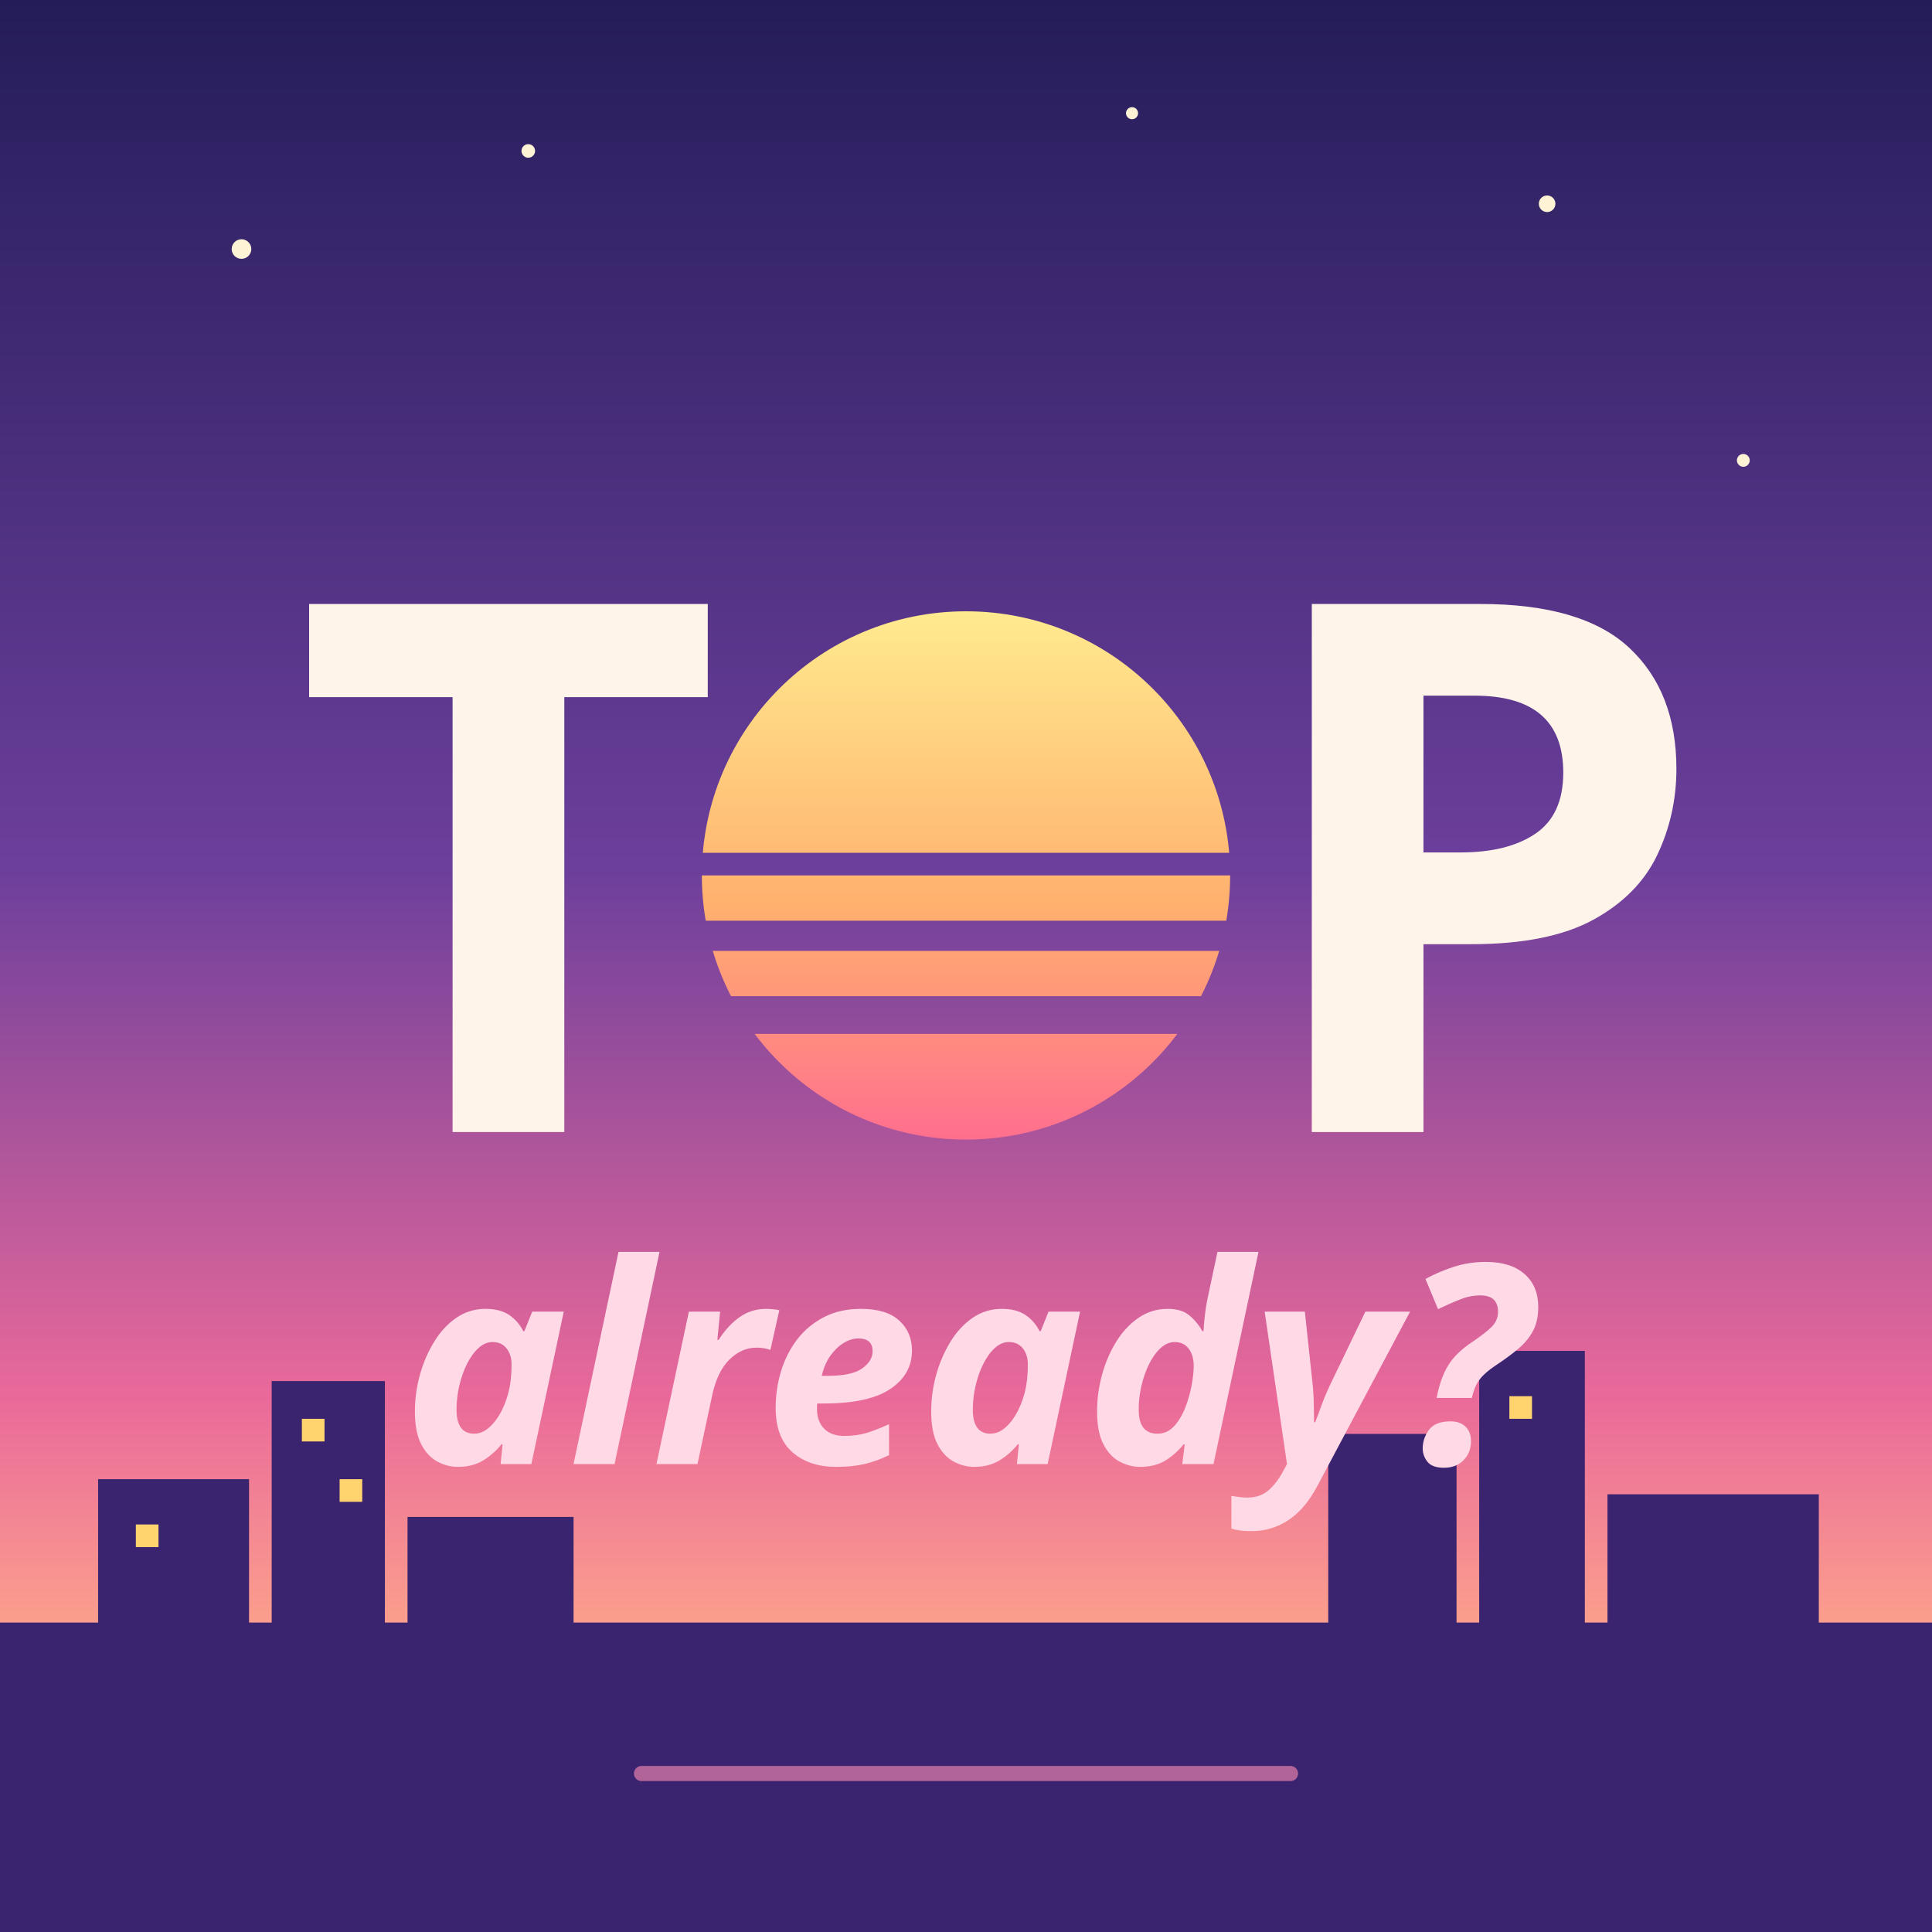
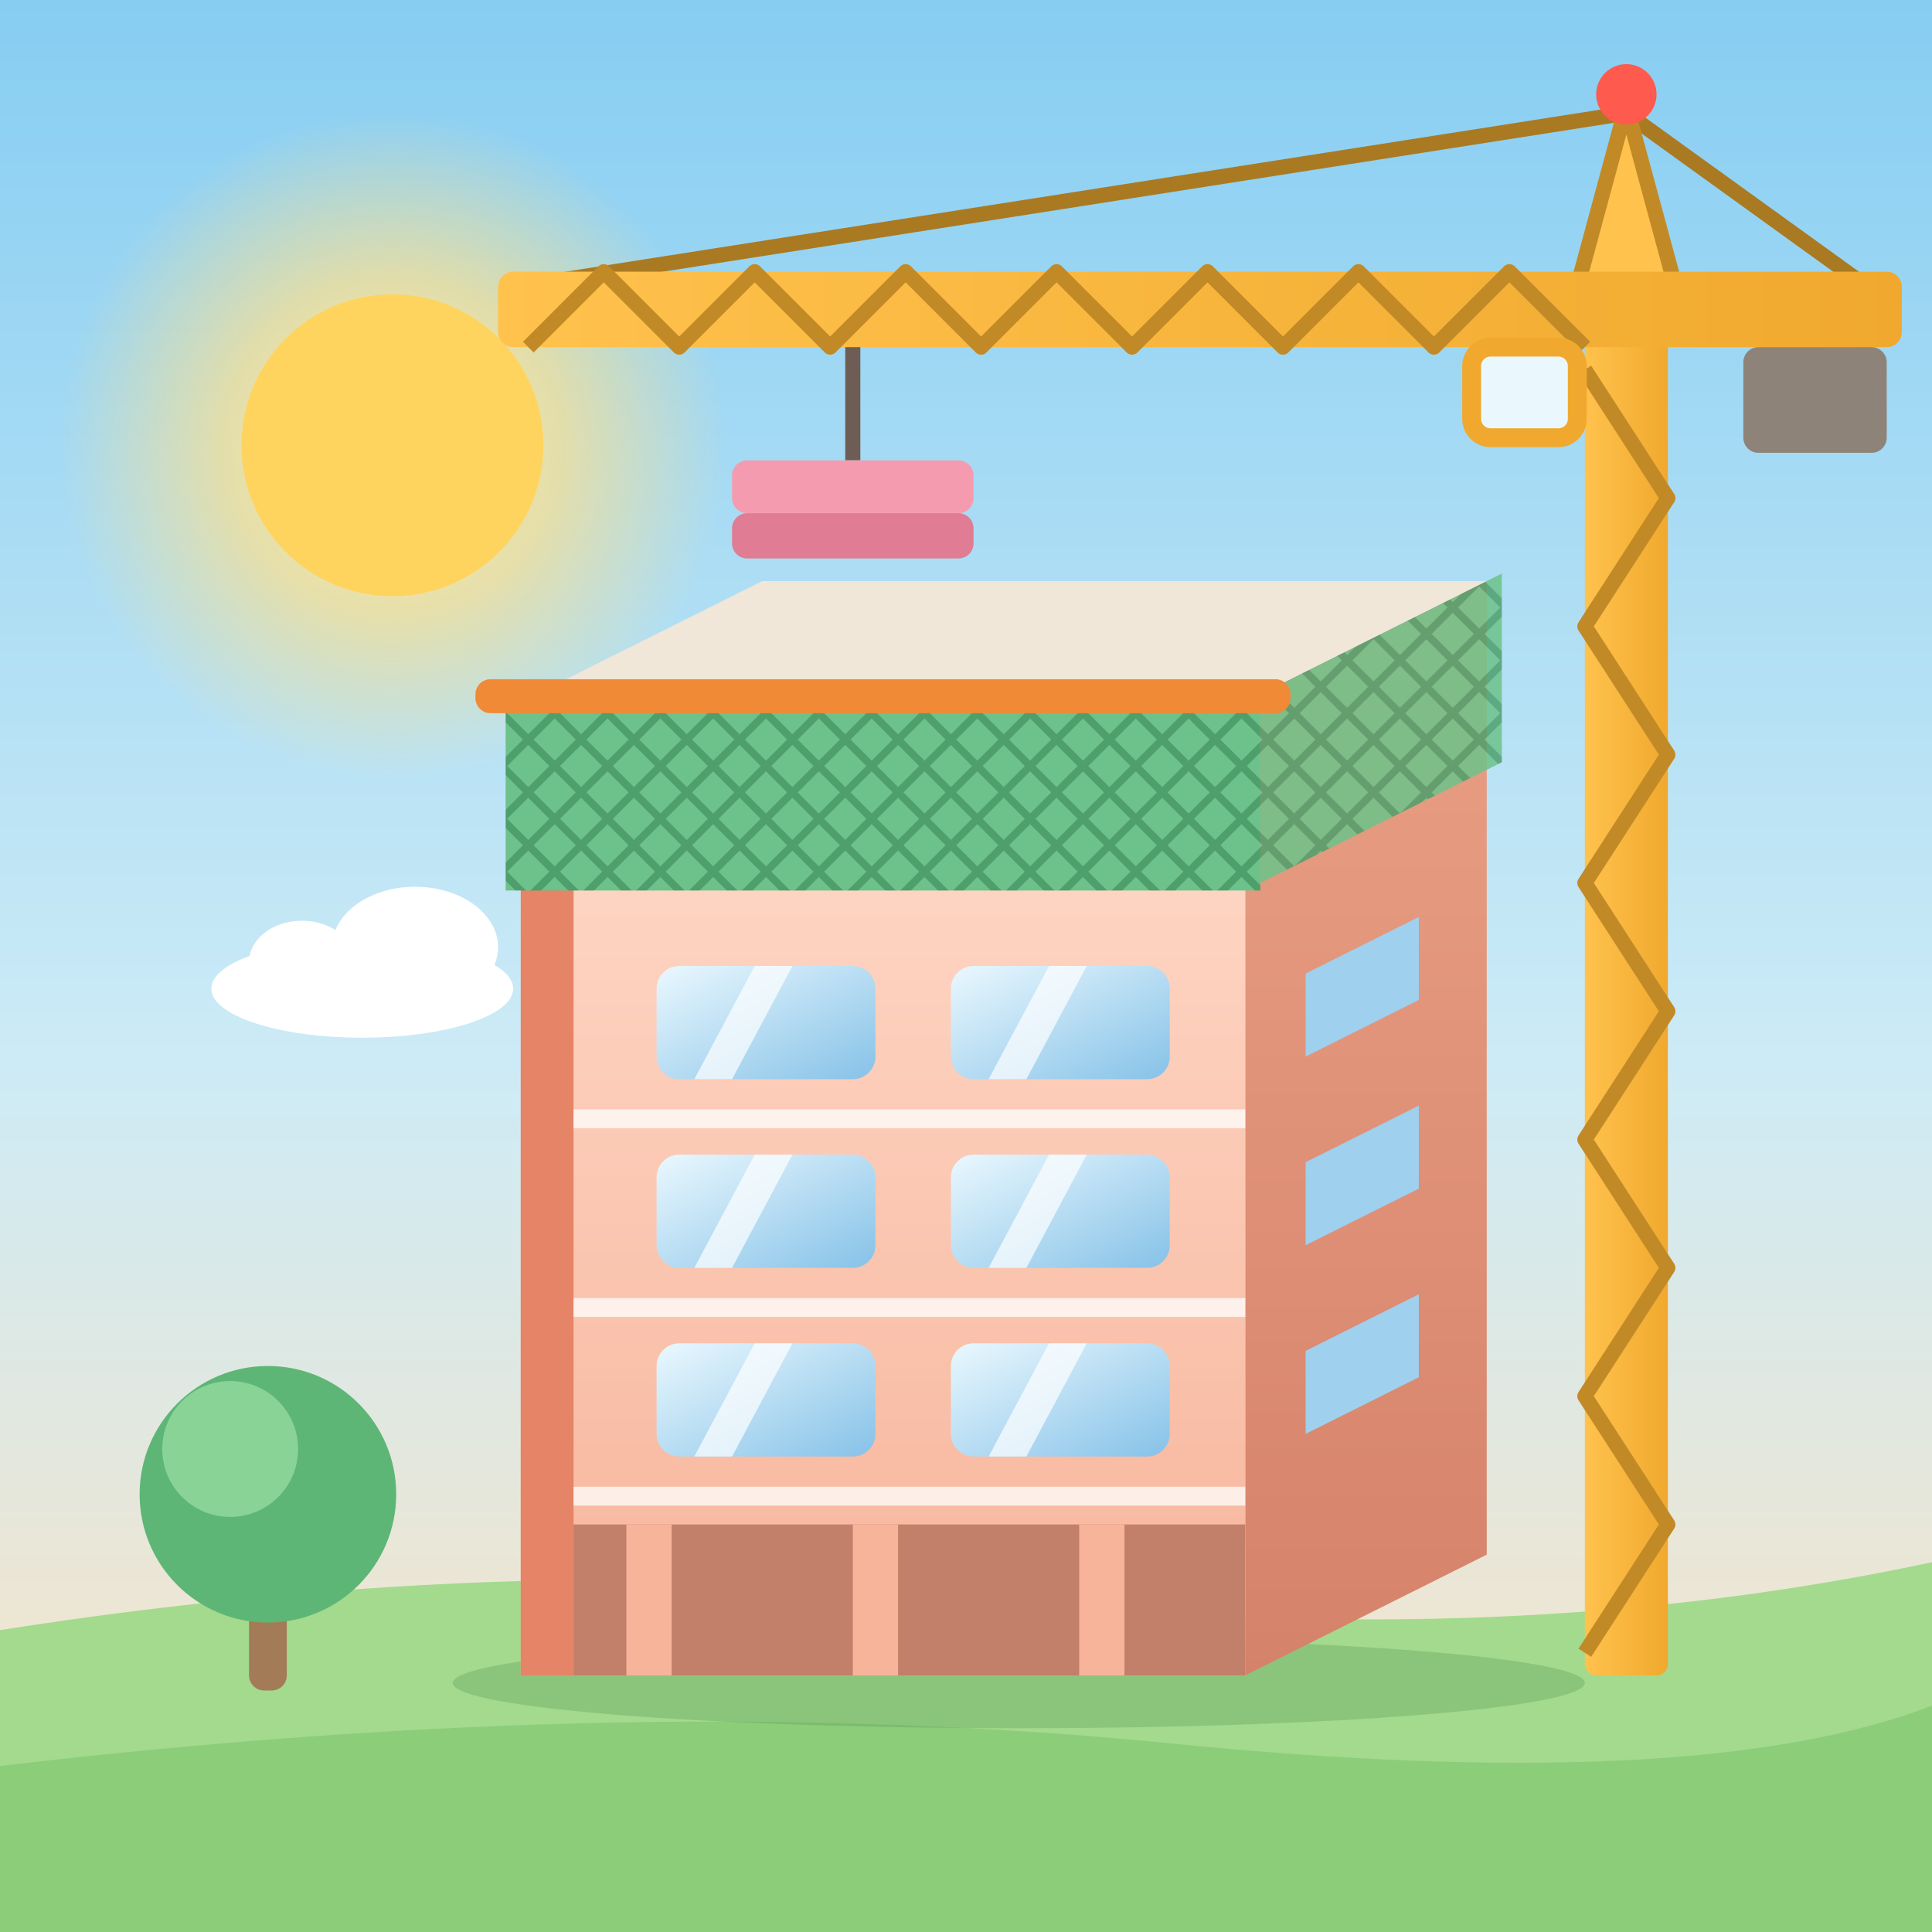
<svg xmlns="http://www.w3.org/2000/svg" viewBox="0 0 512 512">
  <defs>
    <linearGradient id="sky" x1="0" y1="0" x2="0" y2="1">
-       <stop offset="0" stop-color="#231C58" />
-       <stop offset=".45" stop-color="#6C3F9C" />
-       <stop offset=".72" stop-color="#E9699A" />
-       <stop offset=".86" stop-color="#FFA98A" />
+       <stop offset="0" stop-color="#86CDF2" />
+       <stop offset=".55" stop-color="#CDEBF6" />
+       <stop offset="1" stop-color="#FFE3BF" />
    </linearGradient>
-     <linearGradient id="sun" x1="0" y1="0" x2="0" y2="1">
-       <stop offset="0" stop-color="#FFEA8E" />
-       <stop offset=".55" stop-color="#FFB16E" />
-       <stop offset="1" stop-color="#FF6F8E" />
+     <radialGradient id="glow" cx=".5" cy=".5" r=".5">
+       <stop offset="0" stop-color="#FFF1BF" />
+       <stop offset=".5" stop-color="#FFE08A" stop-opacity=".7" />
+       <stop offset="1" stop-color="#FFE08A" stop-opacity="0" />
+     </radialGradient>
+     <linearGradient id="front" x1="0" y1="0" x2="0" y2="1">
+       <stop offset="0" stop-color="#FFDCCB" />
+       <stop offset="1" stop-color="#F7B49B" />
    </linearGradient>
-     <mask id="cut">
-       <rect width="512" height="512" fill="#fff" />
-       <g fill="#000">
-         <rect y="226" width="512" height="6" />
-         <rect y="244" width="512" height="8" />
-         <rect y="264" width="512" height="10" />
-       </g>
-     </mask>
+     <linearGradient id="side" x1="0" y1="0" x2="0" y2="1">
+       <stop offset="0" stop-color="#EAA185" />
+       <stop offset="1" stop-color="#D5826A" />
+     </linearGradient>
+     <linearGradient id="glass" x1="0" y1="0" x2="1" y2="1">
+       <stop offset="0" stop-color="#EAF8FE" />
+       <stop offset="1" stop-color="#86C2E8" />
+     </linearGradient>
+     <linearGradient id="crane" x1="0" y1="0" x2="1" y2="0">
+       <stop offset="0" stop-color="#FFC24D" />
+       <stop offset="1" stop-color="#F0A92E" />
+     </linearGradient>
+     <pattern id="net" width="14" height="14" patternUnits="userSpaceOnUse">
+       <rect width="14" height="14" fill="#6CC28A" />
+       <path d="M0 0L14 14M14 0L0 14" stroke="#4E9F6C" stroke-width="2" />
+     </pattern>
  </defs>
  <rect width="512" height="512" fill="url(#sky)" />
-   <g fill="#FFF3D6">
-     <circle cx="64" cy="66" r="2.6" />
-     <circle cx="140" cy="40" r="1.8" />
-     <circle cx="410" cy="54" r="2.2" />
-     <circle cx="462" cy="122" r="1.7" />
-     <circle cx="300" cy="30" r="1.6" />
+   <circle cx="104" cy="118" r="88" fill="url(#glow)" />
+   <circle cx="104" cy="118" r="40" fill="#FFD45E" />
+   <g fill="#fff">
+     <ellipse cx="96" cy="262" rx="40" ry="13" />
+     <ellipse cx="110" cy="251" rx="22" ry="16" />
+     <ellipse cx="80" cy="255" rx="14" ry="11" />
  </g>
-   <g fill="#3A2470" transform="translate(0 30)">
-     <rect x="0" y="400" width="512" height="112" />
-     <rect x="26" y="362" width="40" height="40" />
-     <rect x="72" y="336" width="30" height="66" />
-     <rect x="108" y="372" width="44" height="30" />
-     <rect x="352" y="350" width="34" height="52" />
-     <rect x="392" y="328" width="28" height="74" />
-     <rect x="426" y="366" width="56" height="36" />
+   <path d="M0 432 Q140 410 270 424 T512 414 V512 H0Z" fill="#A3DA8D" />
+   <path d="M0 468 Q170 448 310 462 T512 452 V512 H0Z" fill="#8CCD7A" />
+   <ellipse cx="270" cy="446" rx="150" ry="12" fill="#5F9E5A" opacity=".35" />
+   <path d="M330 186 L394 154 V412 L330 444Z" fill="url(#side)" />
+   <rect x="138" y="186" width="192" height="258" fill="url(#front)" />
+   <path d="M138 186 L202 154 H394 L330 186Z" fill="#F1E7D9" />
+   <rect x="138" y="186" width="14" height="258" fill="#E58466" />
+   <rect x="134" y="186" width="200" height="50" fill="url(#net)" />
+   <path d="M334 184 L398 152 V202 L334 234Z" fill="url(#net)" opacity=".85" />
+   <rect x="126" y="180" width="216" height="9" rx="4" fill="#F08A36" />
+   <g fill="url(#glass)">
+     <rect x="174" y="256" width="58" height="30" rx="6" />
+     <rect x="252" y="256" width="58" height="30" rx="6" />
+     <rect x="174" y="306" width="58" height="30" rx="6" />
+     <rect x="252" y="306" width="58" height="30" rx="6" />
+     <rect x="174" y="356" width="58" height="30" rx="6" />
+     <rect x="252" y="356" width="58" height="30" rx="6" />
  </g>
-   <g fill="#FFD36E" transform="translate(0 30)">
-     <rect x="80" y="346" width="6" height="6" />
-     <rect x="90" y="362" width="6" height="6" />
-     <rect x="400" y="340" width="6" height="6" />
-     <rect x="36" y="374" width="6" height="6" />
+   <g fill="#fff" opacity=".7">
+     <path d="M184 286 L200 256 H210 L194 286Z" />
+     <path d="M262 286 L278 256 H288 L272 286Z" />
+     <path d="M184 336 L200 306 H210 L194 336Z" />
+     <path d="M262 336 L278 306 H288 L272 336Z" />
+     <path d="M184 386 L200 356 H210 L194 386Z" />
+     <path d="M262 386 L278 356 H288 L272 386Z" />
  </g>
-   <text x="78" y="300" font-family="Figtree" font-weight="900" font-size="196" fill="#FFF4EA" letter-spacing="-6">T</text>
-   <circle cx="256" cy="232" r="70" fill="url(#sun)" mask="url(#cut)" />
-   <text x="330" y="300" font-family="Figtree" font-weight="900" font-size="196" fill="#FFF4EA" letter-spacing="-6">P</text>
-   <text x="256" y="388" text-anchor="middle" font-family="Fraunces" font-style="italic" font-weight="700" font-size="74" fill="#FFD9E6">already?</text>
-   <g stroke="#FF8FB3" stroke-width="4" stroke-linecap="round" opacity=".6">
-     <path d="M170 470 H342" />
+   <g fill="#fff" opacity=".75">
+     <rect x="152" y="294" width="178" height="5" />
+     <rect x="152" y="344" width="178" height="5" />
+     <rect x="152" y="394" width="178" height="5" />
+   </g>
+   <g fill="#9FD0EE">
+     <path d="M346 258 L376 243 V265 L346 280Z" />
+     <path d="M346 308 L376 293 V315 L346 330Z" />
+     <path d="M346 358 L376 343 V365 L346 380Z" />
+   </g>
+   <rect x="152" y="404" width="178" height="40" fill="#C27F69" />
+   <g fill="#F7B49B">
+     <rect x="166" y="404" width="12" height="40" />
+     <rect x="226" y="404" width="12" height="40" />
+     <rect x="286" y="404" width="12" height="40" />
+   </g>
+   <rect x="420" y="74" width="22" height="370" rx="3" fill="url(#crane)" />
+   <path d="M420 438 L442 404 L420 370 L442 336 L420 302 L442 268 L420 234 L442 200 L420 166 L442 132 L420 98" fill="none" stroke="#C28A26" stroke-width="4" stroke-linejoin="round" />
+   <path d="M431 30 L150 74 M431 30 L492 74" stroke="#A97A22" stroke-width="4" stroke-linecap="round" />
+   <path d="M418 76 L431 28 L444 76Z" fill="#FFC24D" stroke="#C28A26" stroke-width="4" stroke-linejoin="round" />
+   <rect x="132" y="72" width="372" height="20" rx="4" fill="url(#crane)" />
+   <path d="M140 92 L160 72 L180 92 L200 72 L220 92 L240 72 L260 92 L280 72 L300 92 L320 72 L340 92 L360 72 L380 92 L400 72 L420 92" fill="none" stroke="#C28A26" stroke-width="4" stroke-linejoin="round" />
+   <rect x="462" y="92" width="38" height="28" rx="4" fill="#8E8378" />
+   <rect x="390" y="92" width="28" height="24" rx="5" fill="#EAF8FE" stroke="#F0A92E" stroke-width="5" />
+   <circle cx="431" cy="25" r="8" fill="#FF5A4E" />
+   <path d="M226 92 V122" stroke="#6E5D54" stroke-width="4" />
+   <rect x="194" y="122" width="64" height="14" rx="4" fill="#F59BB0" />
+   <rect x="194" y="136" width="64" height="12" rx="4" fill="#E07C93" />
+   <g>
+     <rect x="66" y="410" width="10" height="38" rx="4" fill="#A47B57" />
+     <circle cx="71" cy="396" r="34" fill="#5DB676" />
+     <circle cx="61" cy="384" r="18" fill="#8AD397" />
  </g>
</svg>
